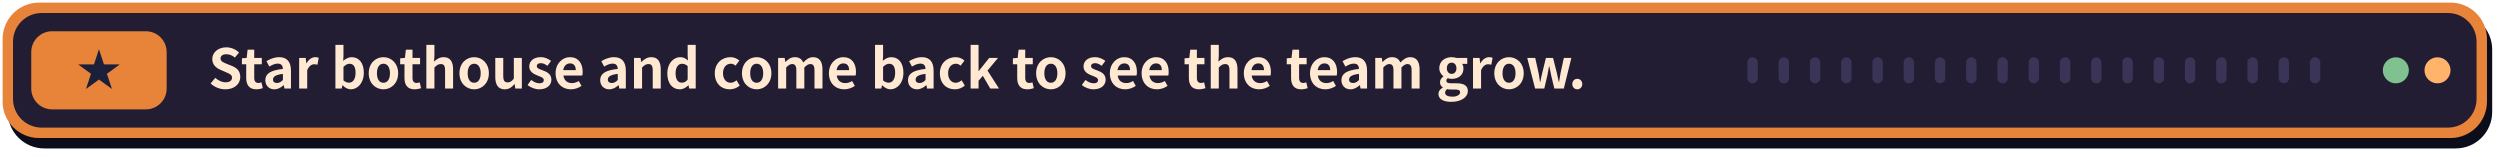
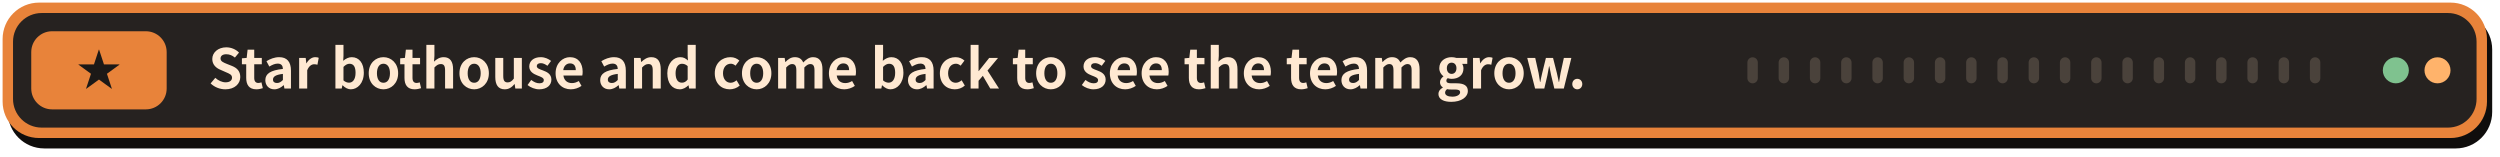
<svg xmlns="http://www.w3.org/2000/svg" width="960" height="60" viewBox="0 0 960 60" role="img" aria-label="Star bothouse and come back to see the team grow." font-family="'PingFang SC','Hiragino Sans GB','Microsoft YaHei','Noto Sans CJK SC',-apple-system,'Segoe UI',sans-serif">
-   <rect x="3" y="5" width="954" height="52" rx="14" fill="#0b0d1a" />
+   <rect x="3" y="5" width="954" height="52" rx="14" fill="#0f0d0c" />
  <rect x="1" y="1" width="954" height="52" rx="14" fill="#e8833a" />
-   <rect x="5" y="5" width="946" height="44" rx="11" fill="#221d33" />
+   <rect x="5" y="5" width="946" height="44" rx="11" fill="#262220" />
  <rect x="12" y="12" width="52" height="30" rx="8" fill="#e8833a" />
-   <text x="38" y="33" font-size="17" font-weight="800" fill="#1b1f3a" text-anchor="middle">★</text>
+   <text x="38" y="33" font-size="17" font-weight="800" fill="#1c1917" text-anchor="middle">★</text>
  <text x="80" y="34" font-size="21" font-weight="700" fill="#ffe9d2">Star bothouse and come back to see the team grow.</text>
-   <rect x="671" y="22" width="4" height="10" rx="2" fill="#3a3456" />
-   <rect x="683" y="22" width="4" height="10" rx="2" fill="#3a3456" />
-   <rect x="695" y="22" width="4" height="10" rx="2" fill="#3a3456" />
-   <rect x="707" y="22" width="4" height="10" rx="2" fill="#3a3456" />
-   <rect x="719" y="22" width="4" height="10" rx="2" fill="#3a3456" />
-   <rect x="731" y="22" width="4" height="10" rx="2" fill="#3a3456" />
-   <rect x="743" y="22" width="4" height="10" rx="2" fill="#3a3456" />
-   <rect x="755" y="22" width="4" height="10" rx="2" fill="#3a3456" />
-   <rect x="767" y="22" width="4" height="10" rx="2" fill="#3a3456" />
-   <rect x="779" y="22" width="4" height="10" rx="2" fill="#3a3456" />
-   <rect x="791" y="22" width="4" height="10" rx="2" fill="#3a3456" />
-   <rect x="803" y="22" width="4" height="10" rx="2" fill="#3a3456" />
-   <rect x="815" y="22" width="4" height="10" rx="2" fill="#3a3456" />
-   <rect x="827" y="22" width="4" height="10" rx="2" fill="#3a3456" />
-   <rect x="839" y="22" width="4" height="10" rx="2" fill="#3a3456" />
-   <rect x="851" y="22" width="4" height="10" rx="2" fill="#3a3456" />
-   <rect x="863" y="22" width="4" height="10" rx="2" fill="#3a3456" />
-   <rect x="875" y="22" width="4" height="10" rx="2" fill="#3a3456" />
-   <rect x="887" y="22" width="4" height="10" rx="2" fill="#3a3456" />
+   <rect x="671" y="22" width="4" height="10" rx="2" fill="#4a423b" />
+   <rect x="683" y="22" width="4" height="10" rx="2" fill="#4a423b" />
+   <rect x="695" y="22" width="4" height="10" rx="2" fill="#4a423b" />
+   <rect x="707" y="22" width="4" height="10" rx="2" fill="#4a423b" />
+   <rect x="719" y="22" width="4" height="10" rx="2" fill="#4a423b" />
+   <rect x="731" y="22" width="4" height="10" rx="2" fill="#4a423b" />
+   <rect x="743" y="22" width="4" height="10" rx="2" fill="#4a423b" />
+   <rect x="755" y="22" width="4" height="10" rx="2" fill="#4a423b" />
+   <rect x="767" y="22" width="4" height="10" rx="2" fill="#4a423b" />
+   <rect x="779" y="22" width="4" height="10" rx="2" fill="#4a423b" />
+   <rect x="791" y="22" width="4" height="10" rx="2" fill="#4a423b" />
+   <rect x="803" y="22" width="4" height="10" rx="2" fill="#4a423b" />
+   <rect x="815" y="22" width="4" height="10" rx="2" fill="#4a423b" />
+   <rect x="827" y="22" width="4" height="10" rx="2" fill="#4a423b" />
+   <rect x="839" y="22" width="4" height="10" rx="2" fill="#4a423b" />
+   <rect x="851" y="22" width="4" height="10" rx="2" fill="#4a423b" />
+   <rect x="863" y="22" width="4" height="10" rx="2" fill="#4a423b" />
+   <rect x="875" y="22" width="4" height="10" rx="2" fill="#4a423b" />
+   <rect x="887" y="22" width="4" height="10" rx="2" fill="#4a423b" />
  <circle cx="920" cy="27" r="5" fill="#7fc28f" />
  <circle cx="936" cy="27" r="5" fill="#ffb36b" />
</svg>
